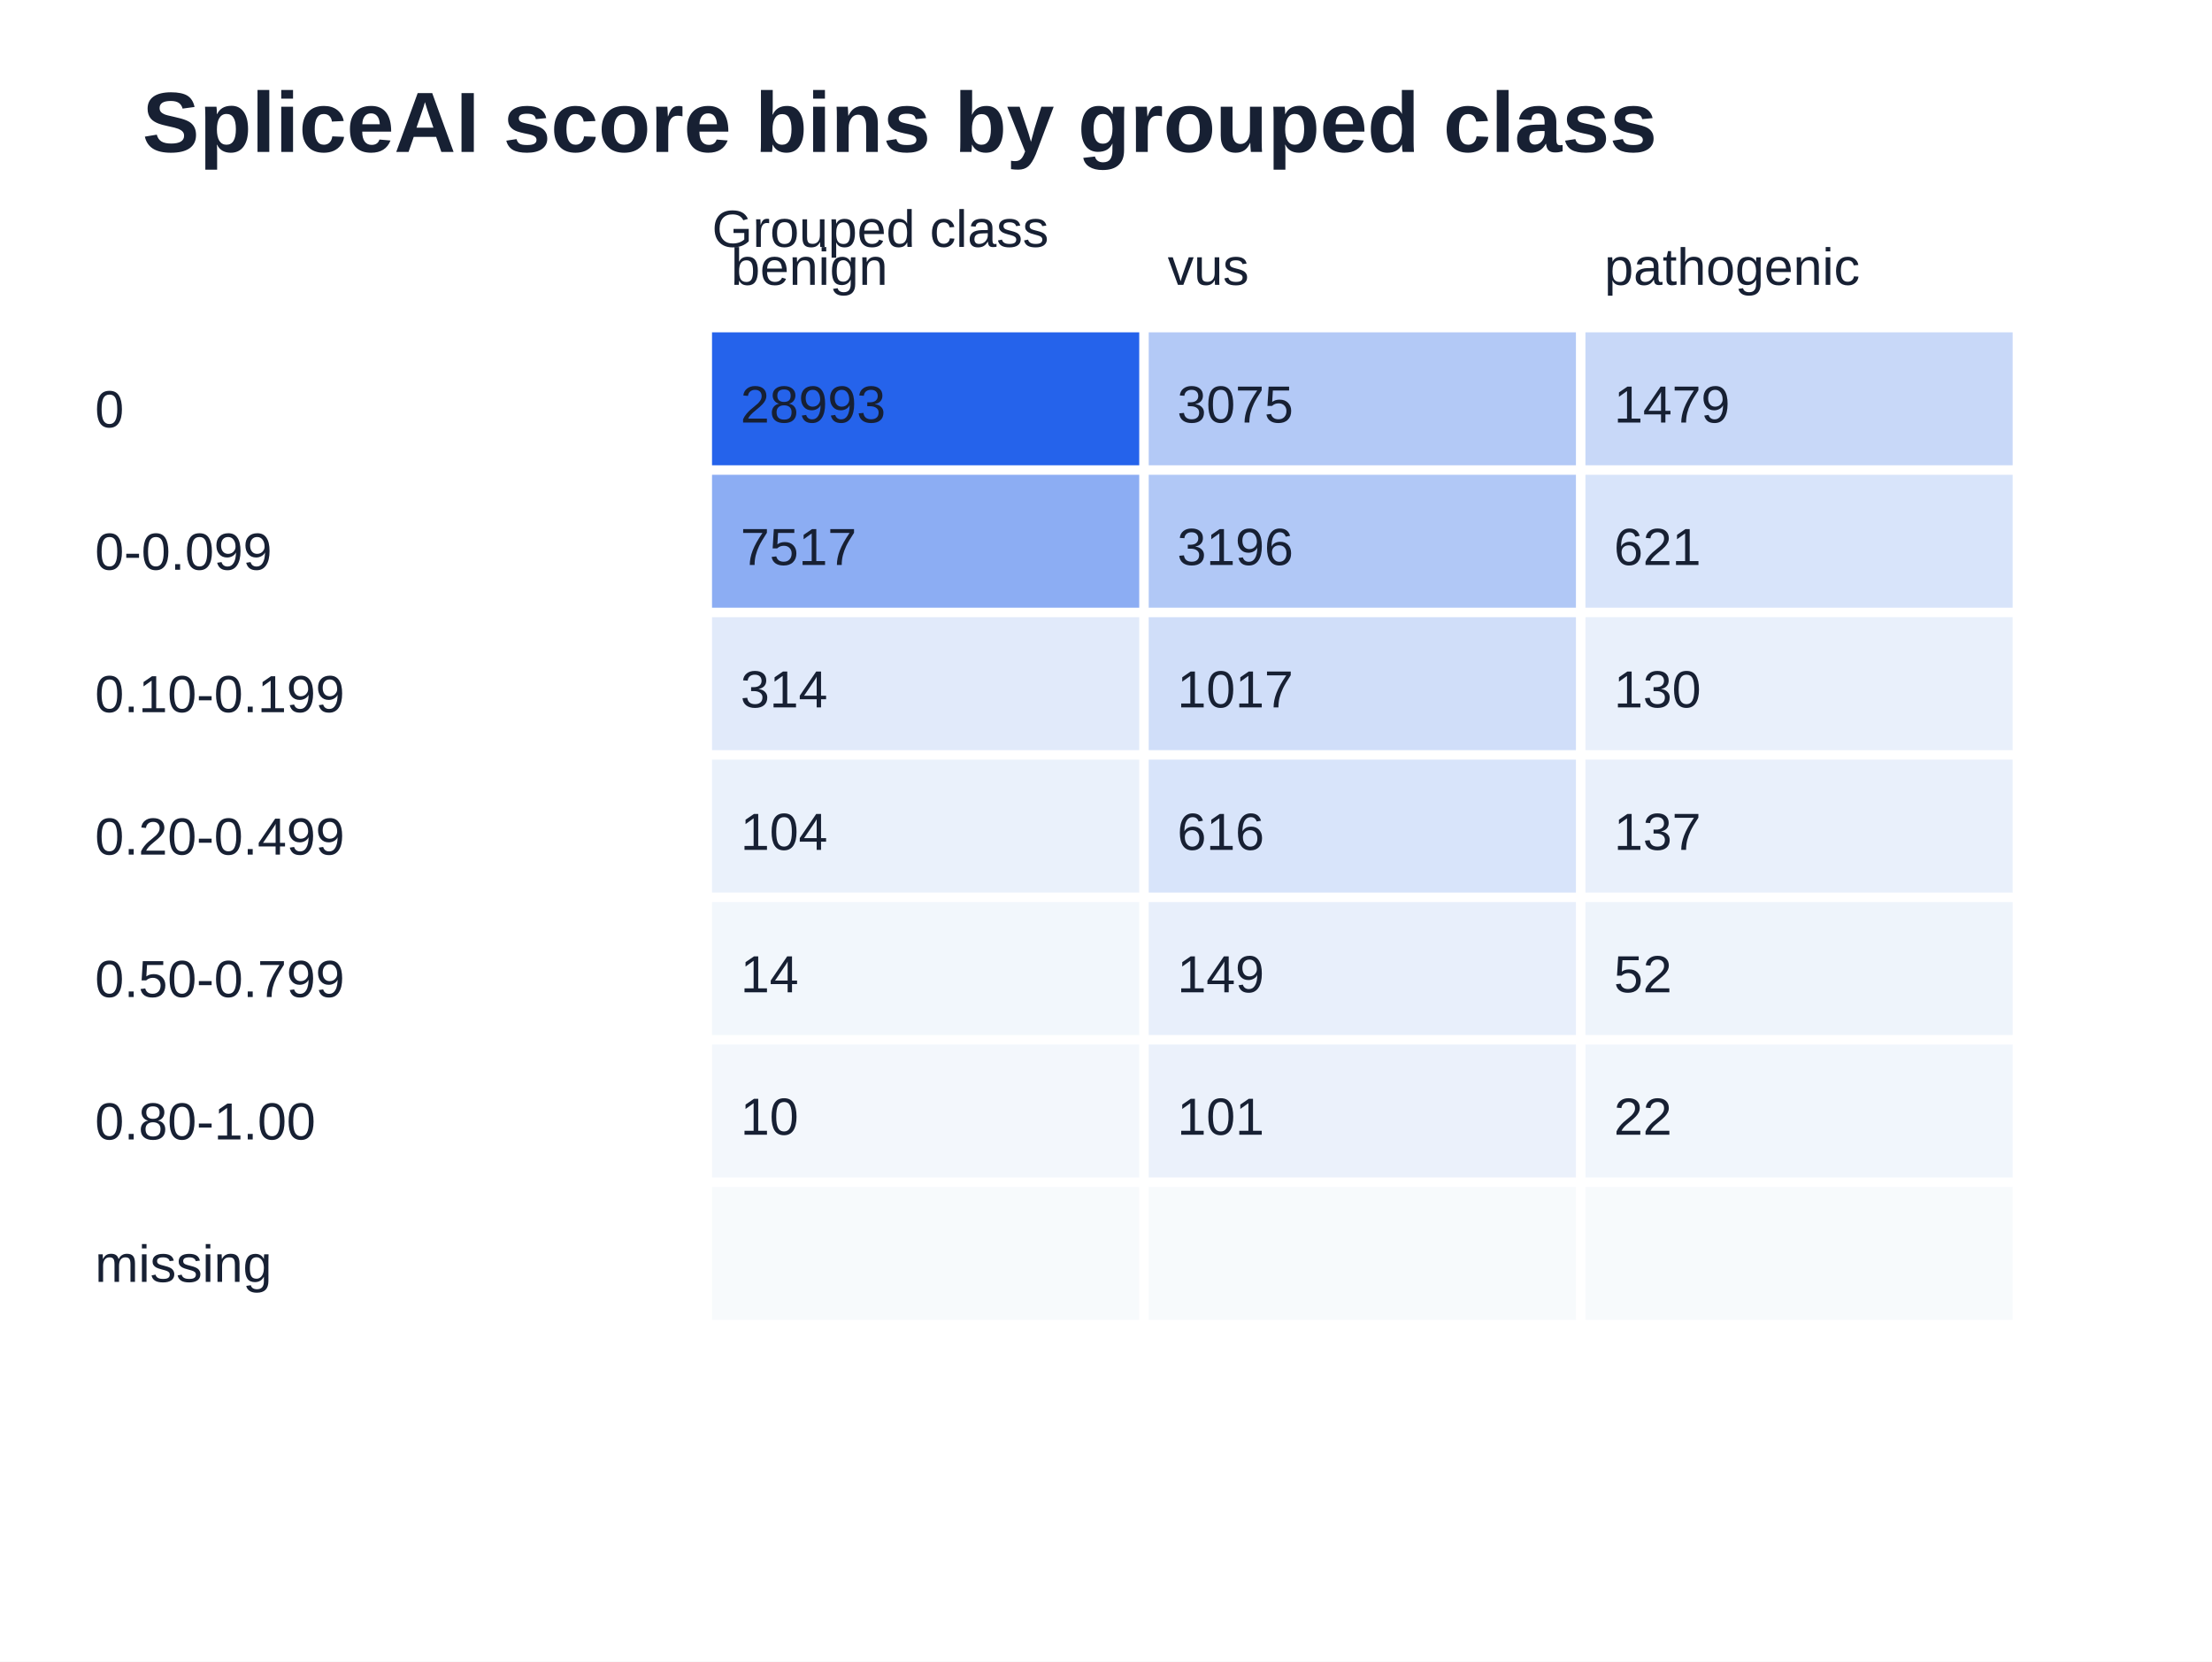
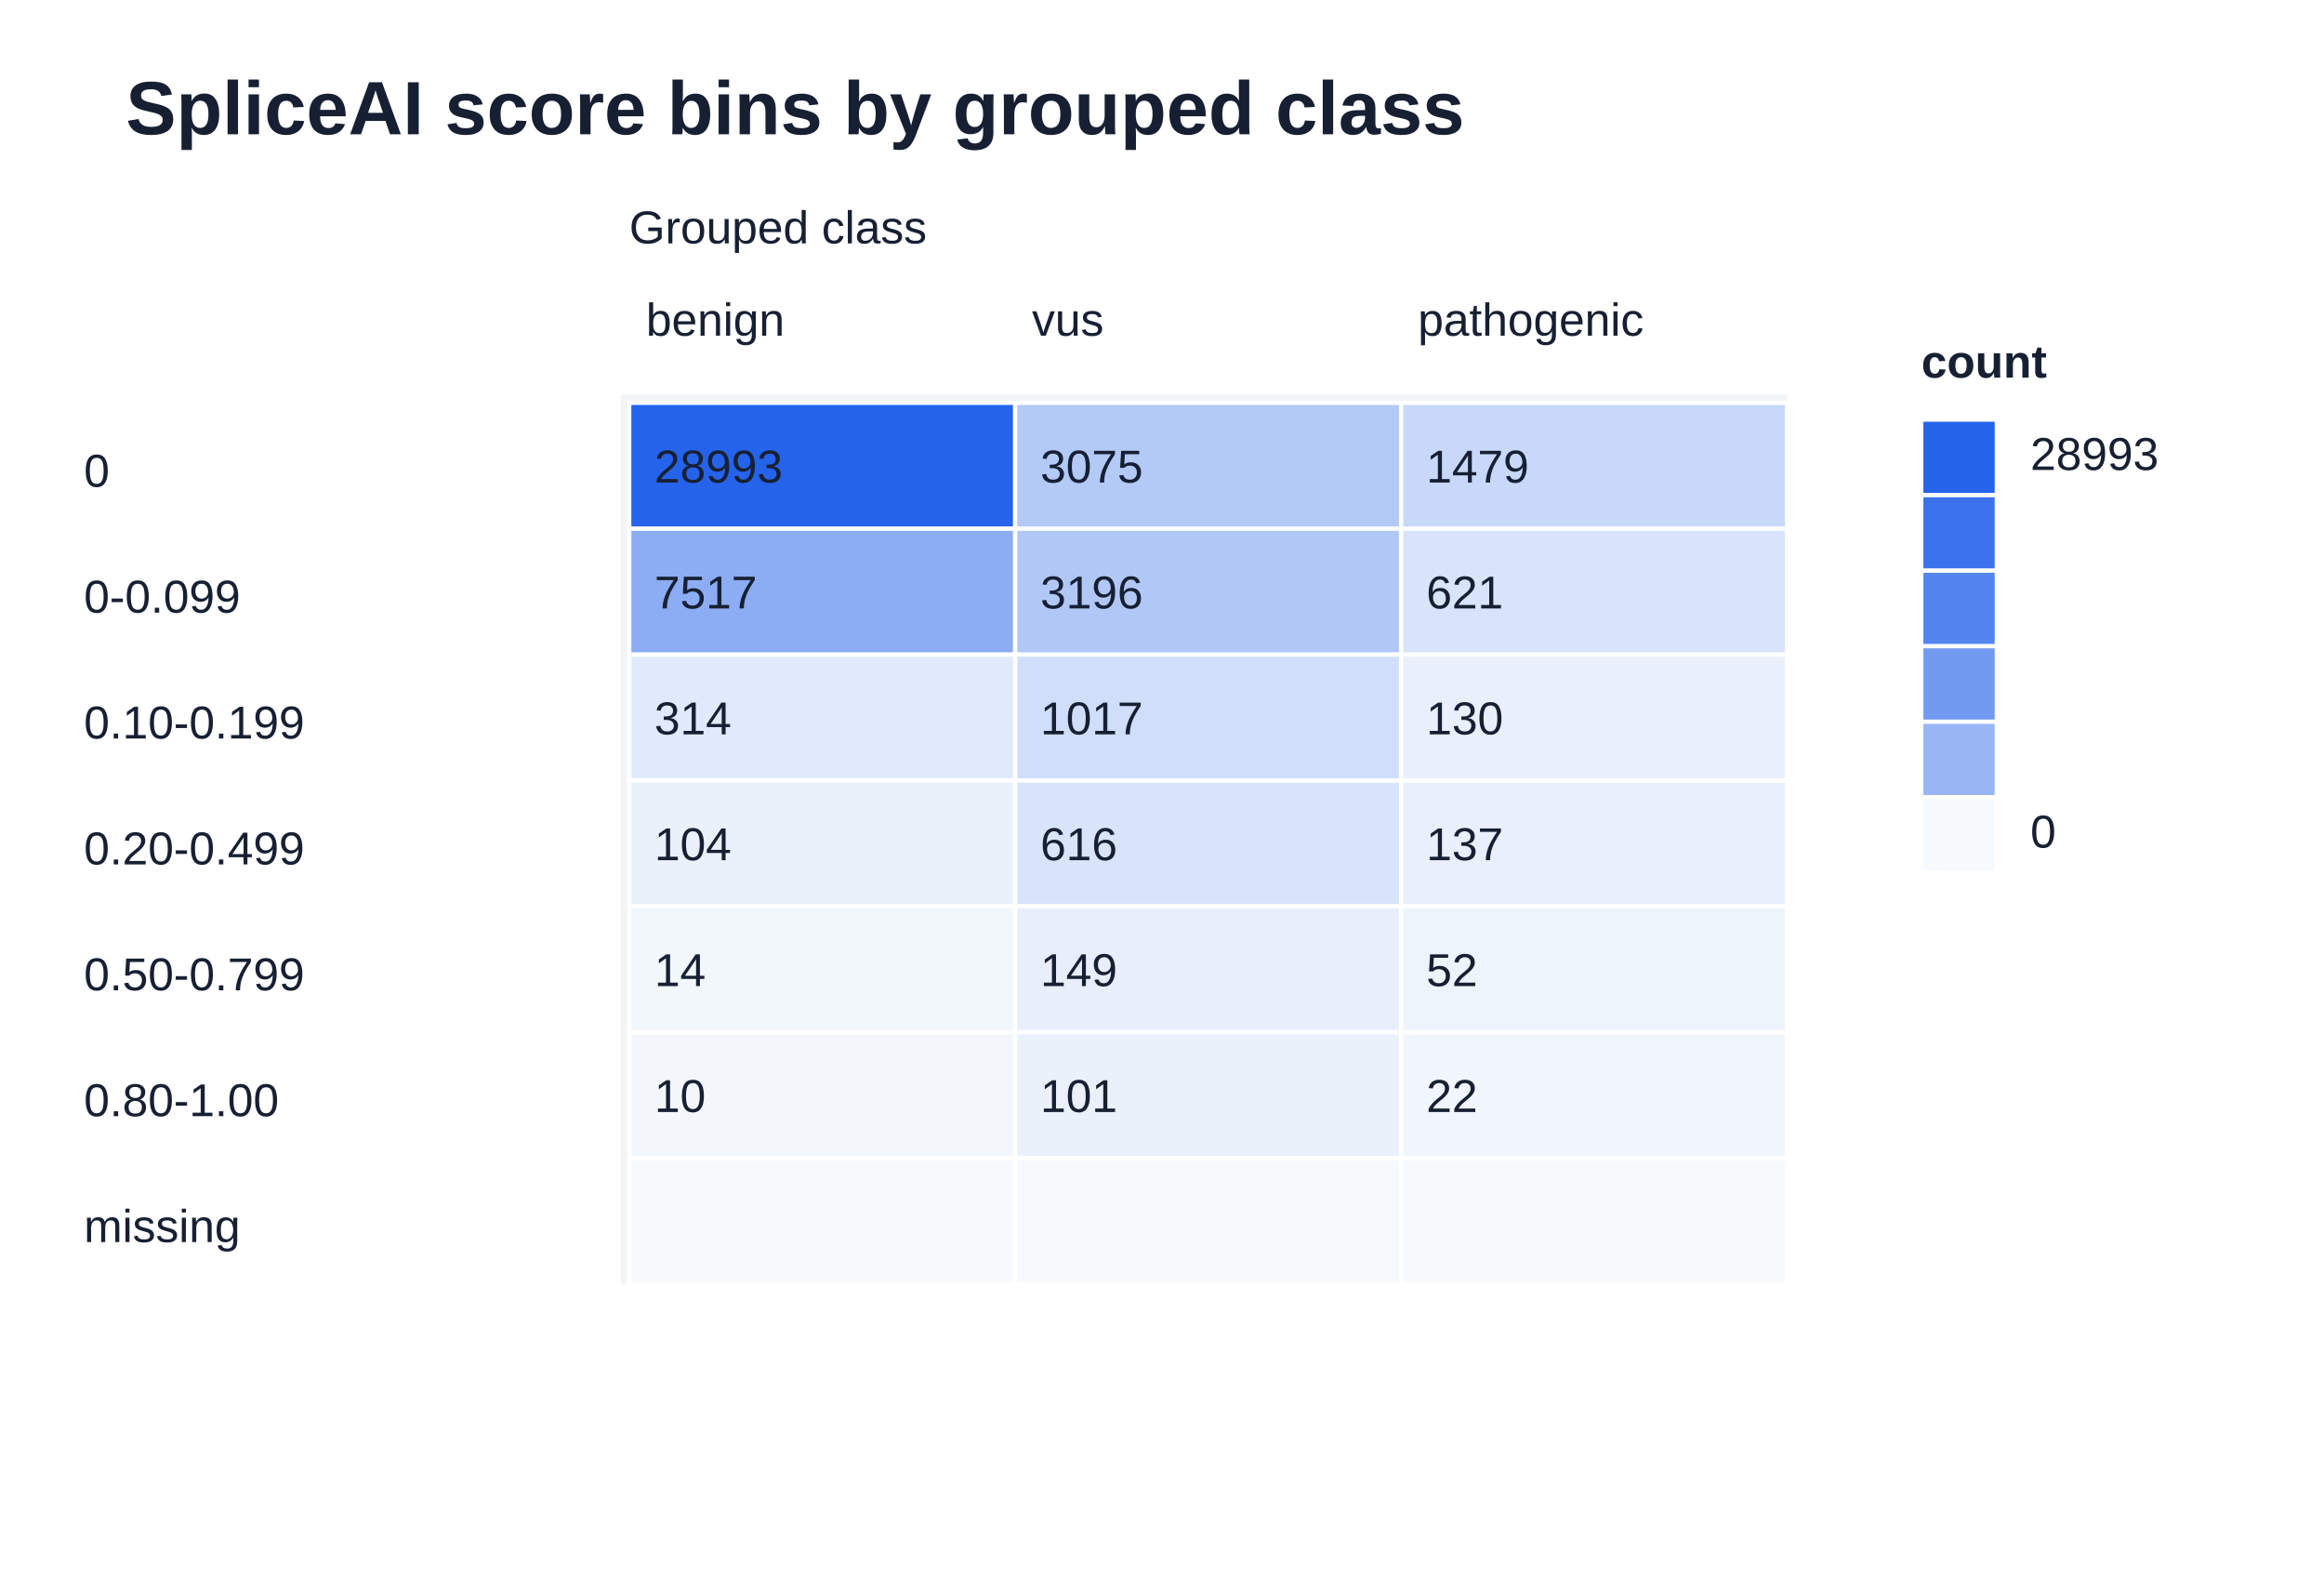
- <svg xmlns="http://www.w3.org/2000/svg" width="466" height="350" viewBox="0 0 466 350">
+ <svg xmlns="http://www.w3.org/2000/svg" width="554" height="376" viewBox="0 0 554 376">
  <style>
text { font-family: Arial, Helvetica, sans-serif; fill: #172033; }
.small { font-size: 11px; }
.label { font-size: 12px; }
.title { font-size: 18px; font-weight: 700; }
.axis { stroke: #9aa4b2; stroke-width: 1; }
.grid { stroke: #e2e8f0; stroke-width: 1; }
+ .panel { fill: #f3f4f6; }
+ .tile { stroke: #ffffff; stroke-width: 1; }
+ .legend-title { font-size: 11px; font-weight: 700; }
</style>
-   <rect x="0" y="0" width="466" height="350" fill="#ffffff" />
+   <rect x="0" y="0" width="554" height="376" fill="#ffffff" />
  <text x="30" y="32" class="title">SpliceAI score bins by grouped class</text>
-   <text x="150" y="52" class="small">Grouped class</text>
-   <text x="154" y="60" class="small">benign</text>
-   <text x="246" y="60" class="small">vus</text>
-   <text x="338" y="60" class="small">pathogenic</text>
-   <text x="20" y="90" class="small">0</text>
-   <rect x="150" y="70" width="90" height="28" fill="#2563eb" />
-   <text x="156" y="89" class="small">28993</text>
-   <rect x="242" y="70" width="90" height="28" fill="#b3c9f6" />
-   <text x="248" y="89" class="small">3075</text>
-   <rect x="334" y="70" width="90" height="28" fill="#c8d8f8" />
-   <text x="340" y="89" class="small">1479</text>
-   <text x="20" y="120" class="small">0-0.099</text>
-   <rect x="150" y="100" width="90" height="28" fill="#8cadf3" />
-   <text x="156" y="119" class="small">7517</text>
-   <rect x="242" y="100" width="90" height="28" fill="#b1c8f6" />
-   <text x="248" y="119" class="small">3196</text>
-   <rect x="334" y="100" width="90" height="28" fill="#d8e4fa" />
-   <text x="340" y="119" class="small">621</text>
-   <text x="20" y="150" class="small">0.10-0.199</text>
-   <rect x="150" y="130" width="90" height="28" fill="#e1eafa" />
-   <text x="156" y="149" class="small">314</text>
-   <rect x="242" y="130" width="90" height="28" fill="#d0def9" />
-   <text x="248" y="149" class="small">1017</text>
-   <rect x="334" y="130" width="90" height="28" fill="#e9f0fb" />
-   <text x="340" y="149" class="small">130</text>
-   <text x="20" y="180" class="small">0.20-0.499</text>
-   <rect x="150" y="160" width="90" height="28" fill="#eaf1fb" />
-   <text x="156" y="179" class="small">104</text>
-   <rect x="242" y="160" width="90" height="28" fill="#d8e4fa" />
-   <text x="248" y="179" class="small">616</text>
-   <rect x="334" y="160" width="90" height="28" fill="#e9f0fb" />
-   <text x="340" y="179" class="small">137</text>
-   <text x="20" y="210" class="small">0.50-0.799</text>
-   <rect x="150" y="190" width="90" height="28" fill="#f2f7fc" />
-   <text x="156" y="209" class="small">14</text>
-   <rect x="242" y="190" width="90" height="28" fill="#e8effb" />
-   <text x="248" y="209" class="small">149</text>
-   <rect x="334" y="190" width="90" height="28" fill="#eef4fb" />
-   <text x="340" y="209" class="small">52</text>
-   <text x="20" y="240" class="small">0.80-1.00</text>
-   <rect x="150" y="220" width="90" height="28" fill="#f3f7fc" />
-   <text x="156" y="239" class="small">10</text>
-   <rect x="242" y="220" width="90" height="28" fill="#ebf1fb" />
-   <text x="248" y="239" class="small">101</text>
-   <rect x="334" y="220" width="90" height="28" fill="#f1f6fc" />
-   <text x="340" y="239" class="small">22</text>
-   <text x="20" y="270" class="small">missing</text>
-   <rect x="150" y="250" width="90" height="28" fill="#f7fafc" />
-   <rect x="242" y="250" width="90" height="28" fill="#f7fafc" />
-   <rect x="334" y="250" width="90" height="28" fill="#f7fafc" />
+   <text x="150" y="58" class="small">Grouped class</text>
+   <rect x="148" y="94" width="278" height="212" class="panel" />
+   <text x="154" y="80" class="small">benign</text>
+   <text x="246" y="80" class="small">vus</text>
+   <text x="338" y="80" class="small">pathogenic</text>
+   <text x="20" y="116" class="small">0</text>
+   <rect x="150" y="96" width="92" height="30" fill="#2563eb" class="tile" />
+   <text x="156" y="115" class="small">28993</text>
+   <rect x="242" y="96" width="92" height="30" fill="#b3c9f6" class="tile" />
+   <text x="248" y="115" class="small">3075</text>
+   <rect x="334" y="96" width="92" height="30" fill="#c8d8f8" class="tile" />
+   <text x="340" y="115" class="small">1479</text>
+   <text x="20" y="146" class="small">0-0.099</text>
+   <rect x="150" y="126" width="92" height="30" fill="#8cadf3" class="tile" />
+   <text x="156" y="145" class="small">7517</text>
+   <rect x="242" y="126" width="92" height="30" fill="#b1c8f6" class="tile" />
+   <text x="248" y="145" class="small">3196</text>
+   <rect x="334" y="126" width="92" height="30" fill="#d8e4fa" class="tile" />
+   <text x="340" y="145" class="small">621</text>
+   <text x="20" y="176" class="small">0.10-0.199</text>
+   <rect x="150" y="156" width="92" height="30" fill="#e1eafa" class="tile" />
+   <text x="156" y="175" class="small">314</text>
+   <rect x="242" y="156" width="92" height="30" fill="#d0def9" class="tile" />
+   <text x="248" y="175" class="small">1017</text>
+   <rect x="334" y="156" width="92" height="30" fill="#e9f0fb" class="tile" />
+   <text x="340" y="175" class="small">130</text>
+   <text x="20" y="206" class="small">0.20-0.499</text>
+   <rect x="150" y="186" width="92" height="30" fill="#eaf1fb" class="tile" />
+   <text x="156" y="205" class="small">104</text>
+   <rect x="242" y="186" width="92" height="30" fill="#d8e4fa" class="tile" />
+   <text x="248" y="205" class="small">616</text>
+   <rect x="334" y="186" width="92" height="30" fill="#e9f0fb" class="tile" />
+   <text x="340" y="205" class="small">137</text>
+   <text x="20" y="236" class="small">0.50-0.799</text>
+   <rect x="150" y="216" width="92" height="30" fill="#f2f7fc" class="tile" />
+   <text x="156" y="235" class="small">14</text>
+   <rect x="242" y="216" width="92" height="30" fill="#e8effb" class="tile" />
+   <text x="248" y="235" class="small">149</text>
+   <rect x="334" y="216" width="92" height="30" fill="#eef4fb" class="tile" />
+   <text x="340" y="235" class="small">52</text>
+   <text x="20" y="266" class="small">0.80-1.00</text>
+   <rect x="150" y="246" width="92" height="30" fill="#f3f7fc" class="tile" />
+   <text x="156" y="265" class="small">10</text>
+   <rect x="242" y="246" width="92" height="30" fill="#ebf1fb" class="tile" />
+   <text x="248" y="265" class="small">101</text>
+   <rect x="334" y="246" width="92" height="30" fill="#f1f6fc" class="tile" />
+   <text x="340" y="265" class="small">22</text>
+   <text x="20" y="296" class="small">missing</text>
+   <rect x="150" y="276" width="92" height="30" fill="#f7fafc" class="tile" />
+   <rect x="242" y="276" width="92" height="30" fill="#f7fafc" class="tile" />
+   <rect x="334" y="276" width="92" height="30" fill="#f7fafc" class="tile" />
+   <text x="458" y="90" class="legend-title">count</text>
+   <rect x="458" y="100" width="18" height="18" fill="#2563eb" class="tile" />
+   <rect x="458" y="118" width="18" height="18" fill="#3b73ed" class="tile" />
+   <rect x="458" y="136" width="18" height="18" fill="#5485ef" class="tile" />
+   <rect x="458" y="154" width="18" height="18" fill="#729af1" class="tile" />
+   <rect x="458" y="172" width="18" height="18" fill="#99b6f4" class="tile" />
+   <rect x="458" y="190" width="18" height="18" fill="#f7fafc" class="tile" />
+   <text x="484" y="112" class="small">28993</text>
+   <text x="484" y="202" class="small">0</text>
</svg>
